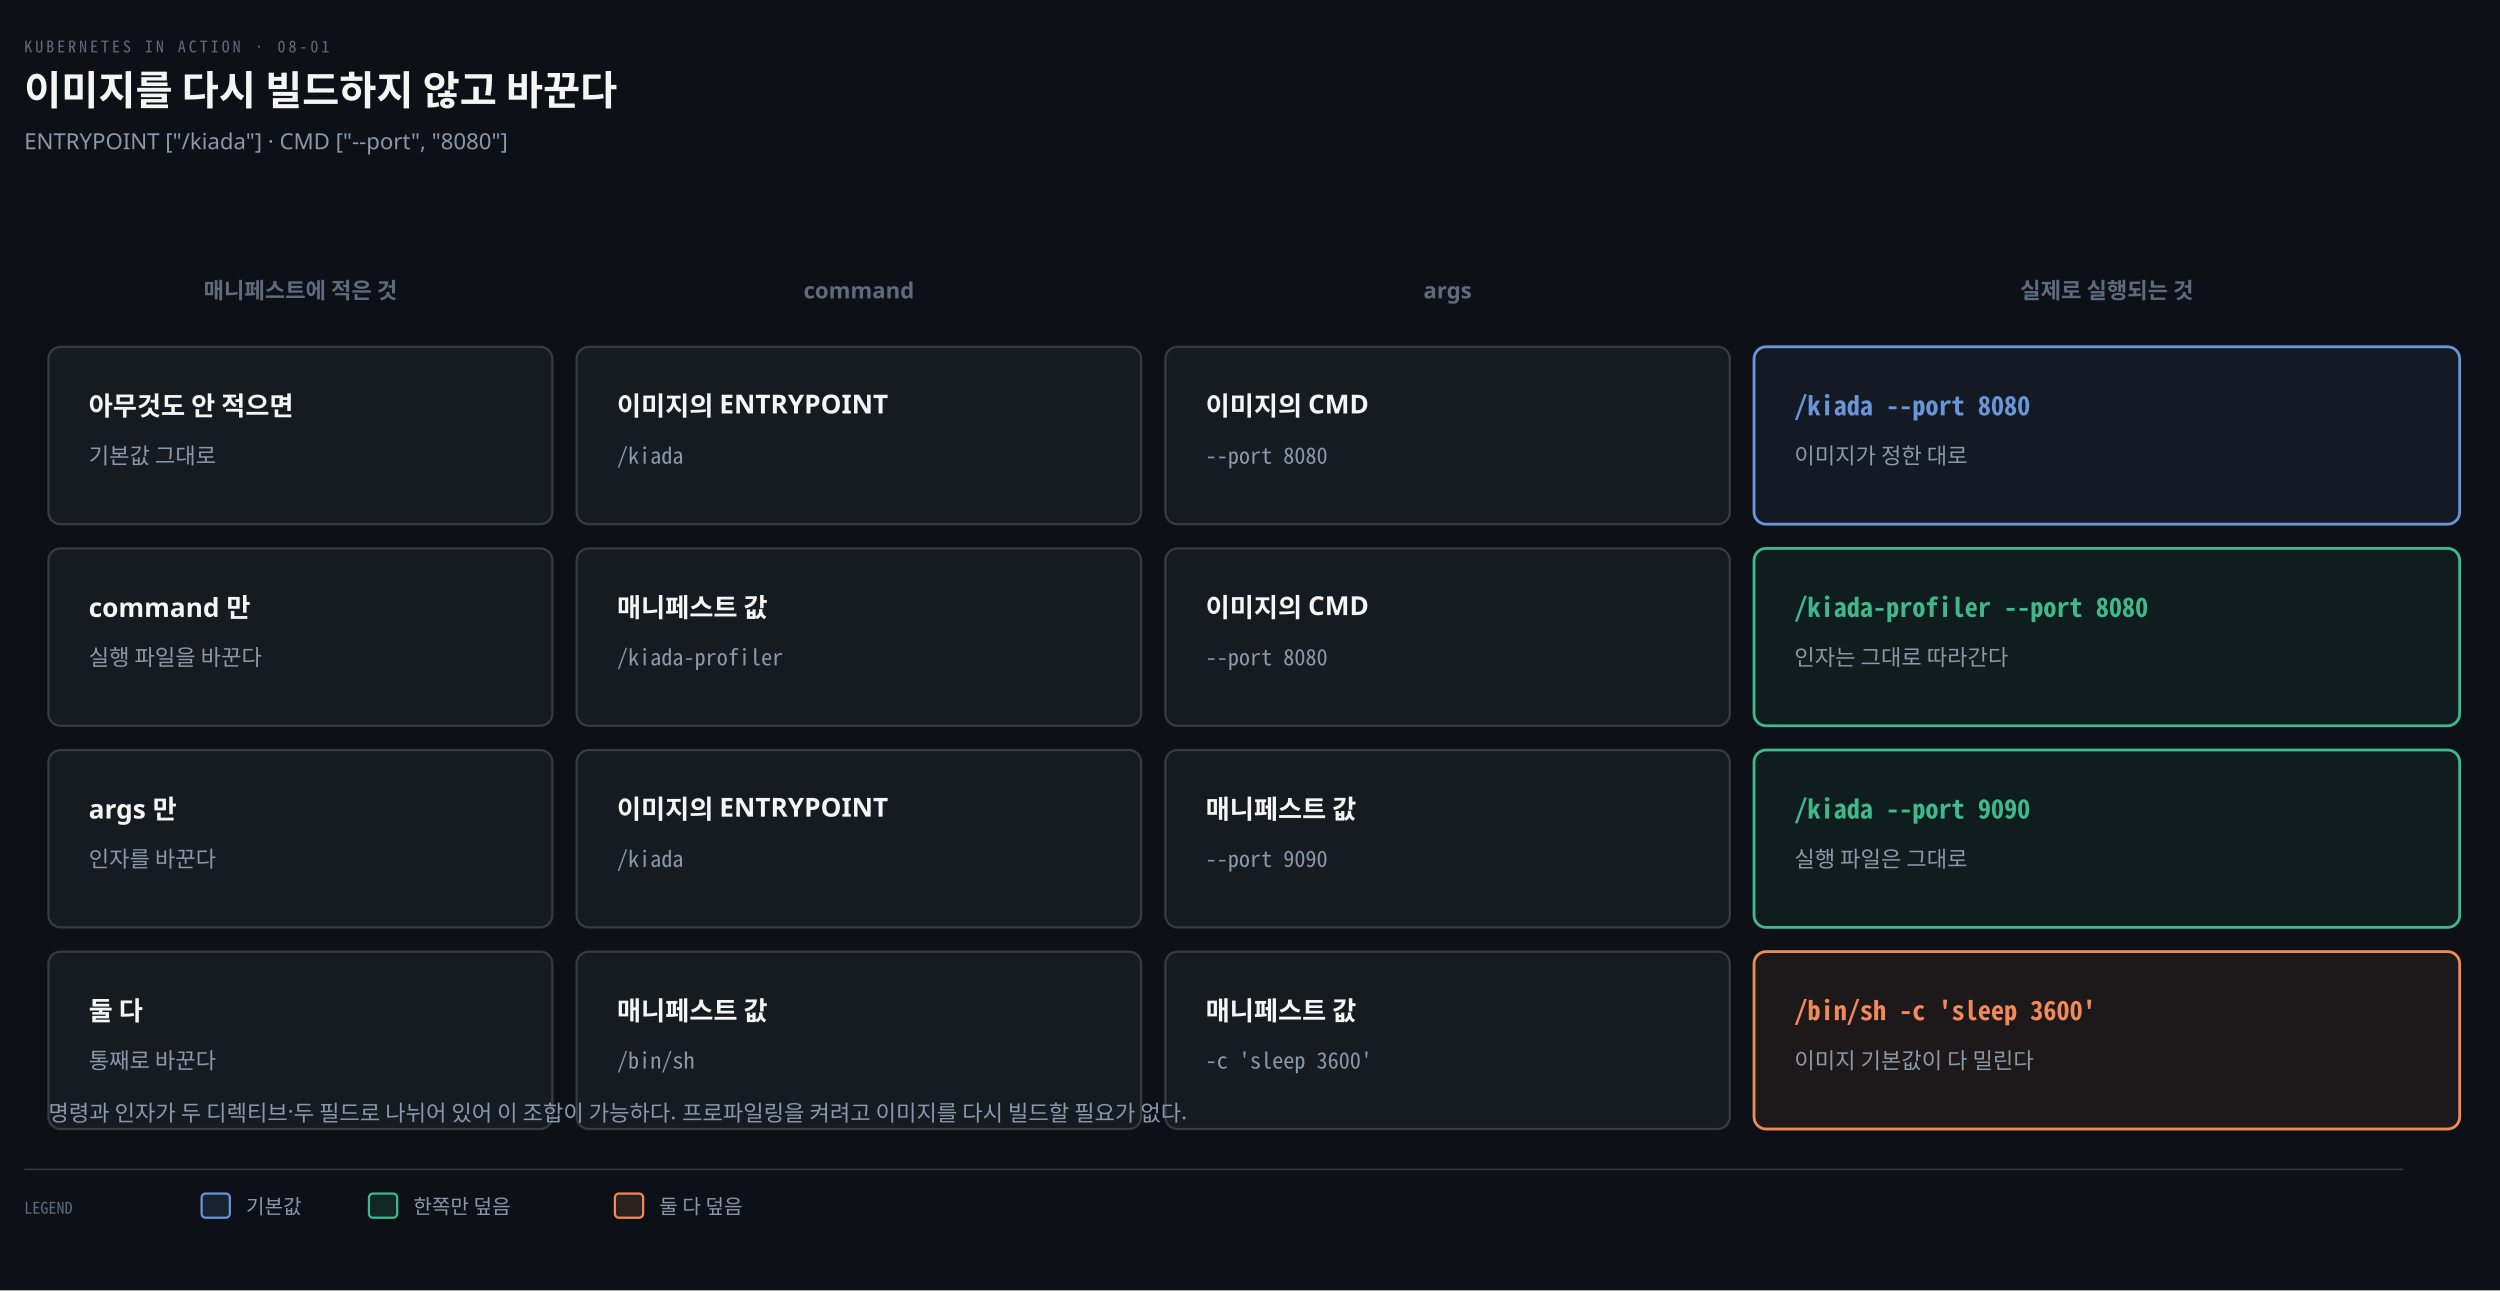
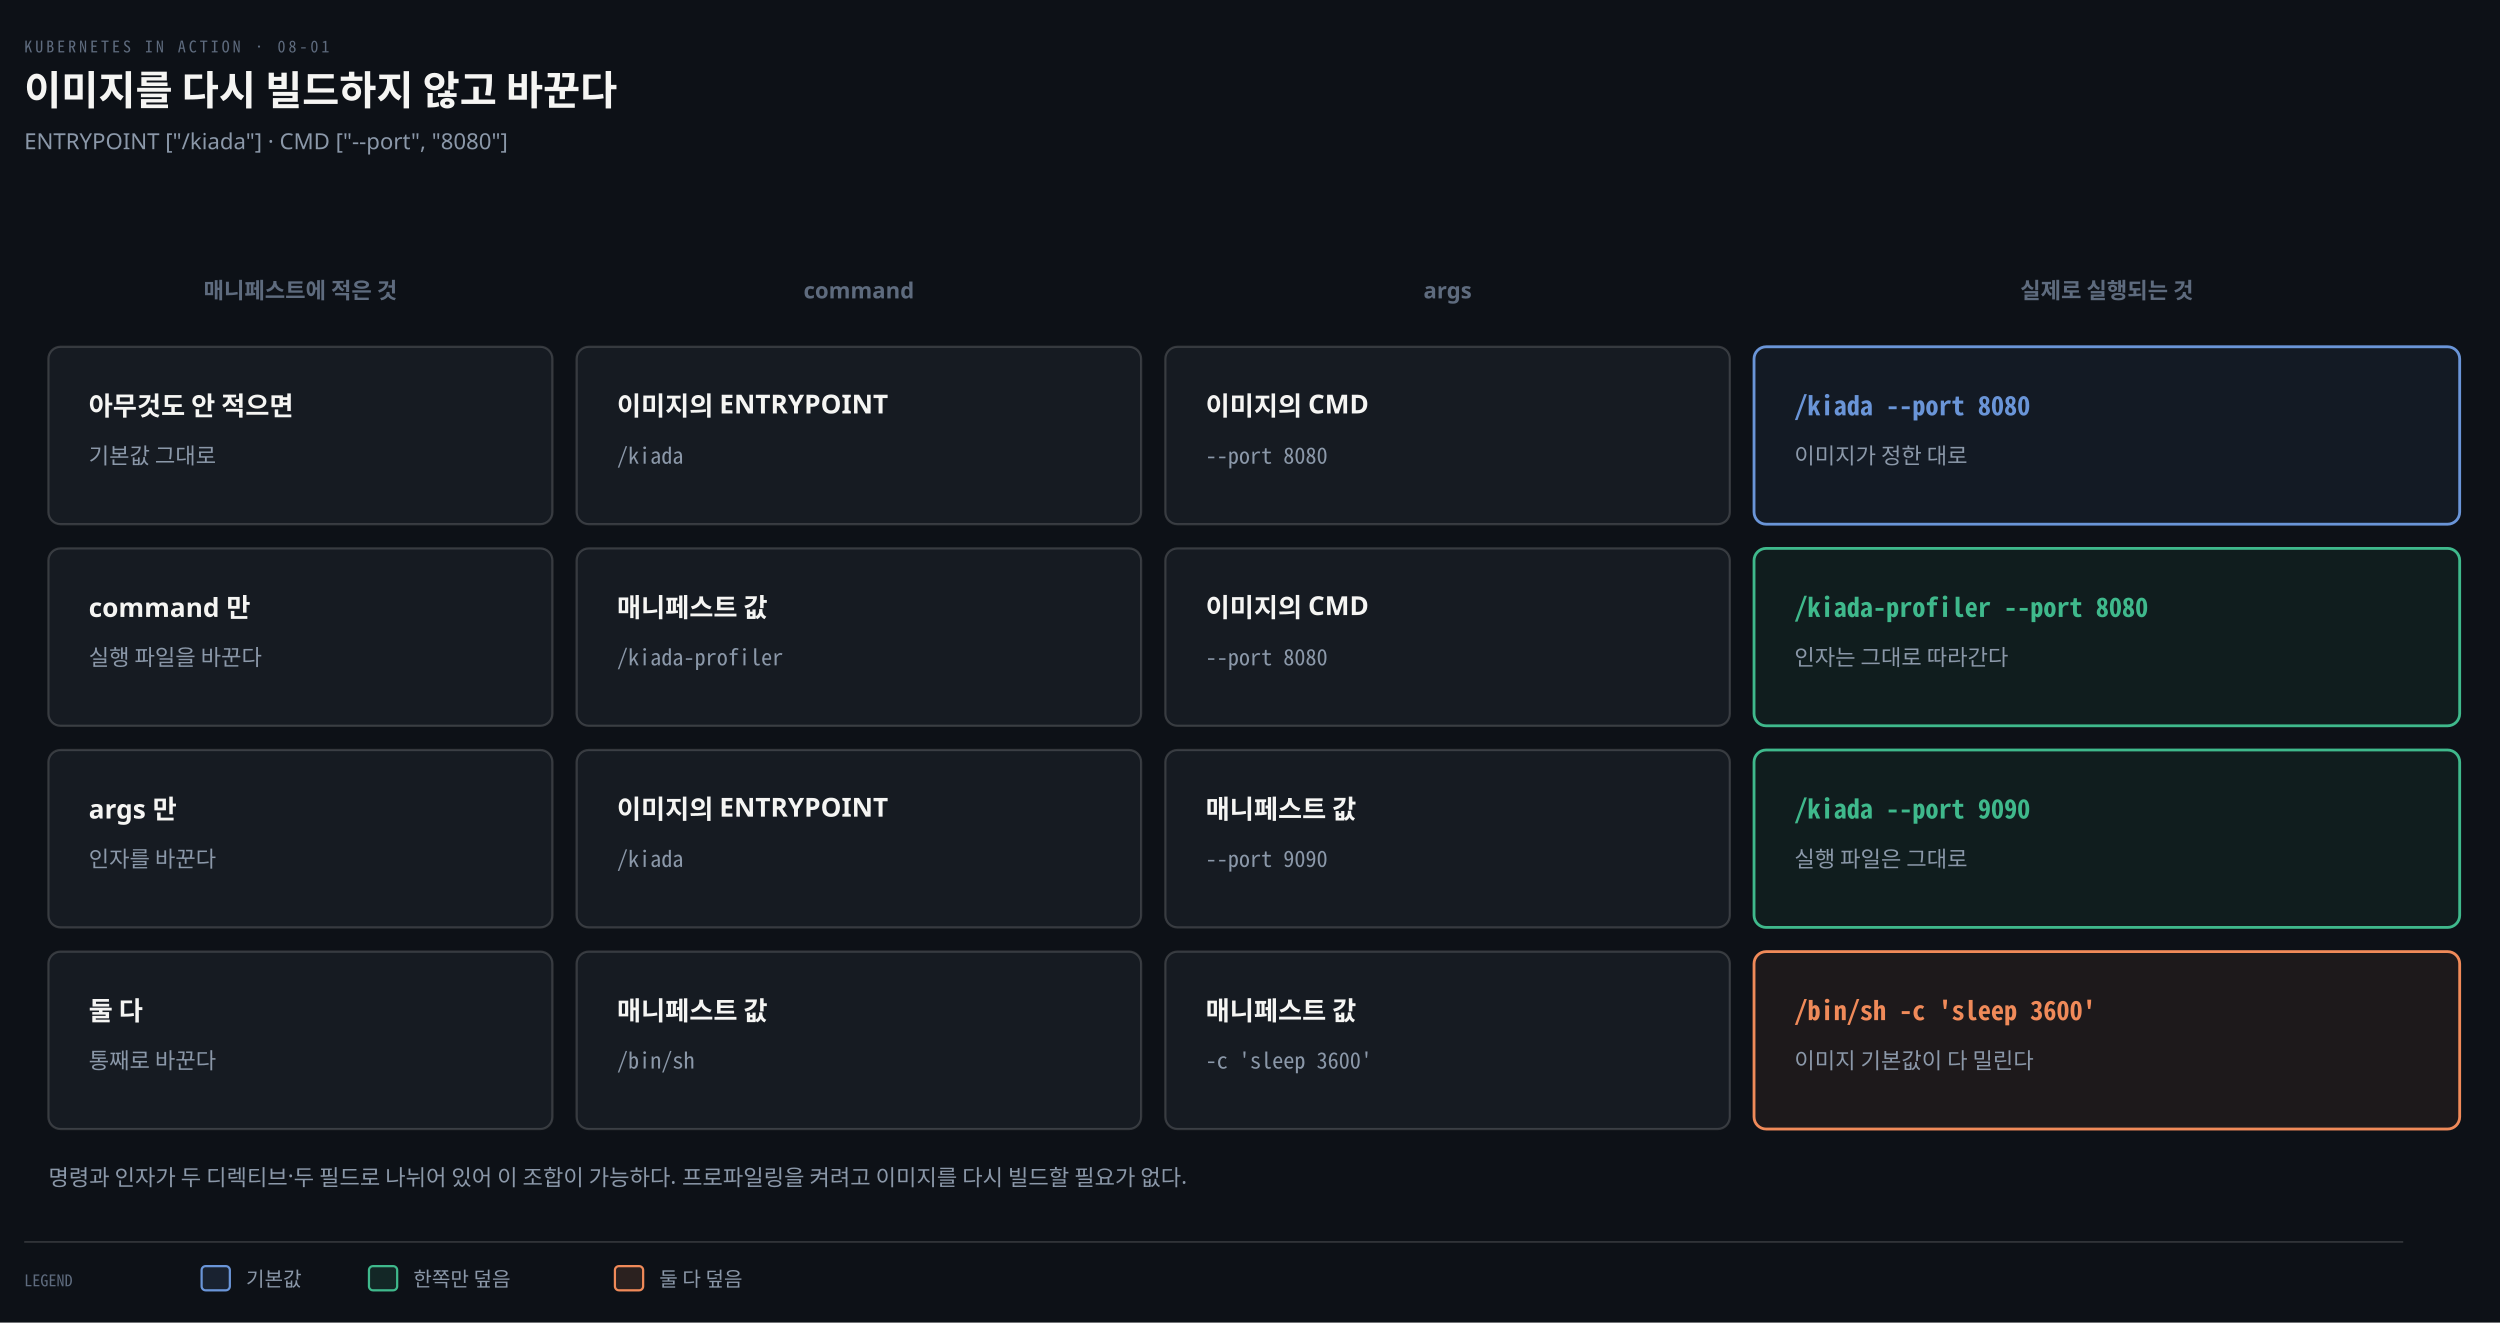
- <svg xmlns="http://www.w3.org/2000/svg" viewBox="0 0 1240 640" width="100%" role="img" aria-labelledby="dt dd">
+ <svg xmlns="http://www.w3.org/2000/svg" viewBox="0 0 1240 656" width="100%" role="img" aria-labelledby="dt dd">
  <defs>
    <marker id="ar" viewBox="0 0 8 8" refX="7" refY="4" markerWidth="6.5" markerHeight="6.5" orient="auto">
      <path d="M0 0 L8 4 L0 8 z" fill="#8B98A9" />
    </marker>
    <marker id="ok" viewBox="0 0 8 8" refX="7" refY="4" markerWidth="6.5" markerHeight="6.5" orient="auto">
      <path d="M0 0 L8 4 L0 8 z" fill="#3FB98C" />
    </marker>
    <marker id="warn" viewBox="0 0 8 8" refX="7" refY="4" markerWidth="6.5" markerHeight="6.5" orient="auto">
      <path d="M0 0 L8 4 L0 8 z" fill="#E3B341" />
    </marker>
    <marker id="bad" viewBox="0 0 8 8" refX="7" refY="4" markerWidth="6.5" markerHeight="6.5" orient="auto">
      <path d="M0 0 L8 4 L0 8 z" fill="#F0616D" />
    </marker>
    <marker id="info" viewBox="0 0 8 8" refX="7" refY="4" markerWidth="6.5" markerHeight="6.5" orient="auto">
      <path d="M0 0 L8 4 L0 8 z" fill="#6A95D8" />
    </marker>
    <marker id="acc" viewBox="0 0 8 8" refX="7" refY="4" markerWidth="6.5" markerHeight="6.5" orient="auto">
      <path d="M0 0 L8 4 L0 8 z" fill="#F08A59" />
    </marker>
    <marker id="soft" viewBox="0 0 8 8" refX="7" refY="4" markerWidth="6.5" markerHeight="6.5" orient="auto">
      <path d="M0 0 L8 4 L0 8 z" fill="#5E6B7E" />
    </marker>
  </defs>
-   <rect width="1240" height="640" fill="#0D1117" />
+   <rect width="1240" height="656" fill="#0D1117" />
  <text x="12" y="26" font-family="'Geist Mono','Noto Sans Mono CJK KR',monospace" font-size="8" letter-spacing="0.18em" fill="#5E6B7E">KUBERNETES IN ACTION · 08-01</text>
  <text x="12" y="52" font-family="'Geist','Apple SD Gothic Neo','Noto Sans KR','Malgun Gothic',sans-serif" font-size="20" font-weight="600" fill="#F5F5F3">이미지를 다시 빌드하지 않고 바꾼다</text>
  <text x="12" y="74" font-family="'Geist','Apple SD Gothic Neo','Noto Sans KR','Malgun Gothic',sans-serif" font-size="11" fill="#8B98A9">ENTRYPOINT ["/kiada"]  ·  CMD ["--port", "8080"]</text>
  <text x="149" y="148" text-anchor="middle" font-family="'Geist','Apple SD Gothic Neo','Noto Sans KR','Malgun Gothic',sans-serif" font-size="11" font-weight="600" fill="#5E6B7E">매니페스트에 적은 것</text>
  <text x="426" y="148" text-anchor="middle" font-family="'Geist','Apple SD Gothic Neo','Noto Sans KR','Malgun Gothic',sans-serif" font-size="11" font-weight="600" fill="#5E6B7E">command</text>
  <text x="718" y="148" text-anchor="middle" font-family="'Geist','Apple SD Gothic Neo','Noto Sans KR','Malgun Gothic',sans-serif" font-size="11" font-weight="600" fill="#5E6B7E">args</text>
  <text x="1045" y="148" text-anchor="middle" font-family="'Geist','Apple SD Gothic Neo','Noto Sans KR','Malgun Gothic',sans-serif" font-size="11" font-weight="600" fill="#5E6B7E">실제로 실행되는 것</text>
  <rect x="24" y="172" width="250" height="88" rx="6" fill="#161B22" stroke="rgba(191,192,192,0.22)" stroke-width="1.1" />
  <text x="44" y="206" text-anchor="start" font-family="'Geist','Apple SD Gothic Neo','Noto Sans KR','Malgun Gothic',sans-serif" font-size="13" font-weight="600" fill="#F5F5F3">아무것도 안 적으면</text>
  <text x="44" y="230" text-anchor="start" font-family="'Geist','Apple SD Gothic Neo','Noto Sans KR','Malgun Gothic',sans-serif" font-size="11" font-weight="400" fill="#8B98A9">기본값 그대로</text>
  <rect x="286" y="172" width="280" height="88" rx="6" fill="#161B22" stroke="rgba(191,192,192,0.22)" stroke-width="1.1" />
  <text x="306" y="206" text-anchor="start" font-family="'Geist','Apple SD Gothic Neo','Noto Sans KR','Malgun Gothic',sans-serif" font-size="13" font-weight="600" fill="#F5F5F3">이미지의 ENTRYPOINT</text>
  <text x="306" y="230" text-anchor="start" font-family="'Geist Mono','Noto Sans Mono CJK KR',monospace" font-size="11" font-weight="400" fill="#8B98A9">/kiada</text>
  <rect x="578" y="172" width="280" height="88" rx="6" fill="#161B22" stroke="rgba(191,192,192,0.22)" stroke-width="1.1" />
  <text x="598" y="206" text-anchor="start" font-family="'Geist','Apple SD Gothic Neo','Noto Sans KR','Malgun Gothic',sans-serif" font-size="13" font-weight="600" fill="#F5F5F3">이미지의 CMD</text>
  <text x="598" y="230" text-anchor="start" font-family="'Geist Mono','Noto Sans Mono CJK KR',monospace" font-size="11" font-weight="400" fill="#8B98A9">--port 8080</text>
  <rect x="870" y="172" width="350" height="88" rx="6" fill="#6A95D812" stroke="#6A95D8" stroke-width="1.4" />
  <text x="890" y="206" text-anchor="start" font-family="'Geist Mono','Noto Sans Mono CJK KR',monospace" font-size="13" font-weight="600" fill="#6A95D8">/kiada --port 8080</text>
  <text x="890" y="230" text-anchor="start" font-family="'Geist','Apple SD Gothic Neo','Noto Sans KR','Malgun Gothic',sans-serif" font-size="11" font-weight="400" fill="#8B98A9">이미지가 정한 대로</text>
  <rect x="24" y="272" width="250" height="88" rx="6" fill="#161B22" stroke="rgba(191,192,192,0.22)" stroke-width="1.1" />
  <text x="44" y="306" text-anchor="start" font-family="'Geist','Apple SD Gothic Neo','Noto Sans KR','Malgun Gothic',sans-serif" font-size="13" font-weight="600" fill="#F5F5F3">command 만</text>
  <text x="44" y="330" text-anchor="start" font-family="'Geist','Apple SD Gothic Neo','Noto Sans KR','Malgun Gothic',sans-serif" font-size="11" font-weight="400" fill="#8B98A9">실행 파일을 바꾼다</text>
  <rect x="286" y="272" width="280" height="88" rx="6" fill="#161B22" stroke="rgba(191,192,192,0.22)" stroke-width="1.1" />
  <text x="306" y="306" text-anchor="start" font-family="'Geist','Apple SD Gothic Neo','Noto Sans KR','Malgun Gothic',sans-serif" font-size="13" font-weight="600" fill="#F5F5F3">매니페스트 값</text>
  <text x="306" y="330" text-anchor="start" font-family="'Geist Mono','Noto Sans Mono CJK KR',monospace" font-size="11" font-weight="400" fill="#8B98A9">/kiada-profiler</text>
  <rect x="578" y="272" width="280" height="88" rx="6" fill="#161B22" stroke="rgba(191,192,192,0.22)" stroke-width="1.1" />
  <text x="598" y="306" text-anchor="start" font-family="'Geist','Apple SD Gothic Neo','Noto Sans KR','Malgun Gothic',sans-serif" font-size="13" font-weight="600" fill="#F5F5F3">이미지의 CMD</text>
  <text x="598" y="330" text-anchor="start" font-family="'Geist Mono','Noto Sans Mono CJK KR',monospace" font-size="11" font-weight="400" fill="#8B98A9">--port 8080</text>
  <rect x="870" y="272" width="350" height="88" rx="6" fill="#3FB98C12" stroke="#3FB98C" stroke-width="1.4" />
  <text x="890" y="306" text-anchor="start" font-family="'Geist Mono','Noto Sans Mono CJK KR',monospace" font-size="13" font-weight="600" fill="#3FB98C">/kiada-profiler --port 8080</text>
  <text x="890" y="330" text-anchor="start" font-family="'Geist','Apple SD Gothic Neo','Noto Sans KR','Malgun Gothic',sans-serif" font-size="11" font-weight="400" fill="#8B98A9">인자는 그대로 따라간다</text>
  <rect x="24" y="372" width="250" height="88" rx="6" fill="#161B22" stroke="rgba(191,192,192,0.22)" stroke-width="1.1" />
  <text x="44" y="406" text-anchor="start" font-family="'Geist','Apple SD Gothic Neo','Noto Sans KR','Malgun Gothic',sans-serif" font-size="13" font-weight="600" fill="#F5F5F3">args 만</text>
  <text x="44" y="430" text-anchor="start" font-family="'Geist','Apple SD Gothic Neo','Noto Sans KR','Malgun Gothic',sans-serif" font-size="11" font-weight="400" fill="#8B98A9">인자를 바꾼다</text>
  <rect x="286" y="372" width="280" height="88" rx="6" fill="#161B22" stroke="rgba(191,192,192,0.22)" stroke-width="1.1" />
  <text x="306" y="406" text-anchor="start" font-family="'Geist','Apple SD Gothic Neo','Noto Sans KR','Malgun Gothic',sans-serif" font-size="13" font-weight="600" fill="#F5F5F3">이미지의 ENTRYPOINT</text>
  <text x="306" y="430" text-anchor="start" font-family="'Geist Mono','Noto Sans Mono CJK KR',monospace" font-size="11" font-weight="400" fill="#8B98A9">/kiada</text>
  <rect x="578" y="372" width="280" height="88" rx="6" fill="#161B22" stroke="rgba(191,192,192,0.22)" stroke-width="1.1" />
  <text x="598" y="406" text-anchor="start" font-family="'Geist','Apple SD Gothic Neo','Noto Sans KR','Malgun Gothic',sans-serif" font-size="13" font-weight="600" fill="#F5F5F3">매니페스트 값</text>
  <text x="598" y="430" text-anchor="start" font-family="'Geist Mono','Noto Sans Mono CJK KR',monospace" font-size="11" font-weight="400" fill="#8B98A9">--port 9090</text>
  <rect x="870" y="372" width="350" height="88" rx="6" fill="#3FB98C12" stroke="#3FB98C" stroke-width="1.4" />
  <text x="890" y="406" text-anchor="start" font-family="'Geist Mono','Noto Sans Mono CJK KR',monospace" font-size="13" font-weight="600" fill="#3FB98C">/kiada --port 9090</text>
  <text x="890" y="430" text-anchor="start" font-family="'Geist','Apple SD Gothic Neo','Noto Sans KR','Malgun Gothic',sans-serif" font-size="11" font-weight="400" fill="#8B98A9">실행 파일은 그대로</text>
  <rect x="24" y="472" width="250" height="88" rx="6" fill="#161B22" stroke="rgba(191,192,192,0.22)" stroke-width="1.1" />
  <text x="44" y="506" text-anchor="start" font-family="'Geist','Apple SD Gothic Neo','Noto Sans KR','Malgun Gothic',sans-serif" font-size="13" font-weight="600" fill="#F5F5F3">둘 다</text>
  <text x="44" y="530" text-anchor="start" font-family="'Geist','Apple SD Gothic Neo','Noto Sans KR','Malgun Gothic',sans-serif" font-size="11" font-weight="400" fill="#8B98A9">통째로 바꾼다</text>
  <rect x="286" y="472" width="280" height="88" rx="6" fill="#161B22" stroke="rgba(191,192,192,0.22)" stroke-width="1.1" />
  <text x="306" y="506" text-anchor="start" font-family="'Geist','Apple SD Gothic Neo','Noto Sans KR','Malgun Gothic',sans-serif" font-size="13" font-weight="600" fill="#F5F5F3">매니페스트 값</text>
  <text x="306" y="530" text-anchor="start" font-family="'Geist Mono','Noto Sans Mono CJK KR',monospace" font-size="11" font-weight="400" fill="#8B98A9">/bin/sh</text>
  <rect x="578" y="472" width="280" height="88" rx="6" fill="#161B22" stroke="rgba(191,192,192,0.22)" stroke-width="1.1" />
  <text x="598" y="506" text-anchor="start" font-family="'Geist','Apple SD Gothic Neo','Noto Sans KR','Malgun Gothic',sans-serif" font-size="13" font-weight="600" fill="#F5F5F3">매니페스트 값</text>
  <text x="598" y="530" text-anchor="start" font-family="'Geist Mono','Noto Sans Mono CJK KR',monospace" font-size="11" font-weight="400" fill="#8B98A9">-c 'sleep 3600'</text>
  <rect x="870" y="472" width="350" height="88" rx="6" fill="#F08A5912" stroke="#F08A59" stroke-width="1.4" />
  <text x="890" y="506" text-anchor="start" font-family="'Geist Mono','Noto Sans Mono CJK KR',monospace" font-size="13" font-weight="600" fill="#F08A59">/bin/sh -c 'sleep 3600'</text>
  <text x="890" y="530" text-anchor="start" font-family="'Geist','Apple SD Gothic Neo','Noto Sans KR','Malgun Gothic',sans-serif" font-size="11" font-weight="400" fill="#8B98A9">이미지 기본값이 다 밀린다</text>
-   <text x="24" y="556" text-anchor="start" font-family="'Geist','Apple SD Gothic Neo','Noto Sans KR','Malgun Gothic',sans-serif" font-size="11" font-weight="400" fill="#8B98A9">명령과 인자가 두 디렉티브·두 필드로 나뉘어 있어 이 조합이 가능하다. 프로파일링을 켜려고 이미지를 다시 빌드할 필요가 없다.</text>
-   <line x1="12" y1="580" x2="1192" y2="580" stroke="rgba(191,192,192,0.22)" stroke-width="0.8" />
-   <text x="12" y="602" text-anchor="start" font-family="'Geist Mono','Noto Sans Mono CJK KR',monospace" font-size="8" font-weight="400" fill="#5E6B7E">LEGEND</text>
-   <rect x="100" y="592" width="14" height="12" rx="2" fill="#6A95D822" stroke="#6A95D8" stroke-width="1.1" />
-   <text x="122" y="602" text-anchor="start" font-family="'Geist','Apple SD Gothic Neo','Noto Sans KR','Malgun Gothic',sans-serif" font-size="10" font-weight="400" fill="#8B98A9">기본값</text>
-   <rect x="183" y="592" width="14" height="12" rx="2" fill="#3FB98C22" stroke="#3FB98C" stroke-width="1.1" />
-   <text x="205" y="602" text-anchor="start" font-family="'Geist','Apple SD Gothic Neo','Noto Sans KR','Malgun Gothic',sans-serif" font-size="10" font-weight="400" fill="#8B98A9">한쪽만 덮음</text>
-   <rect x="305" y="592" width="14" height="12" rx="2" fill="#F08A5922" stroke="#F08A59" stroke-width="1.1" />
-   <text x="327" y="602" text-anchor="start" font-family="'Geist','Apple SD Gothic Neo','Noto Sans KR','Malgun Gothic',sans-serif" font-size="10" font-weight="400" fill="#8B98A9">둘 다 덮음</text>
+   <text x="24" y="588" text-anchor="start" font-family="'Geist','Apple SD Gothic Neo','Noto Sans KR','Malgun Gothic',sans-serif" font-size="11" font-weight="400" fill="#8B98A9">명령과 인자가 두 디렉티브·두 필드로 나뉘어 있어 이 조합이 가능하다. 프로파일링을 켜려고 이미지를 다시 빌드할 필요가 없다.</text>
+   <line x1="12" y1="616" x2="1192" y2="616" stroke="rgba(191,192,192,0.22)" stroke-width="0.8" />
+   <text x="12" y="638" text-anchor="start" font-family="'Geist Mono','Noto Sans Mono CJK KR',monospace" font-size="8" font-weight="400" fill="#5E6B7E">LEGEND</text>
+   <rect x="100" y="628" width="14" height="12" rx="2" fill="#6A95D822" stroke="#6A95D8" stroke-width="1.1" />
+   <text x="122" y="638" text-anchor="start" font-family="'Geist','Apple SD Gothic Neo','Noto Sans KR','Malgun Gothic',sans-serif" font-size="10" font-weight="400" fill="#8B98A9">기본값</text>
+   <rect x="183" y="628" width="14" height="12" rx="2" fill="#3FB98C22" stroke="#3FB98C" stroke-width="1.1" />
+   <text x="205" y="638" text-anchor="start" font-family="'Geist','Apple SD Gothic Neo','Noto Sans KR','Malgun Gothic',sans-serif" font-size="10" font-weight="400" fill="#8B98A9">한쪽만 덮음</text>
+   <rect x="305" y="628" width="14" height="12" rx="2" fill="#F08A5922" stroke="#F08A59" stroke-width="1.1" />
+   <text x="327" y="638" text-anchor="start" font-family="'Geist','Apple SD Gothic Neo','Noto Sans KR','Malgun Gothic',sans-serif" font-size="10" font-weight="400" fill="#8B98A9">둘 다 덮음</text>
</svg>
